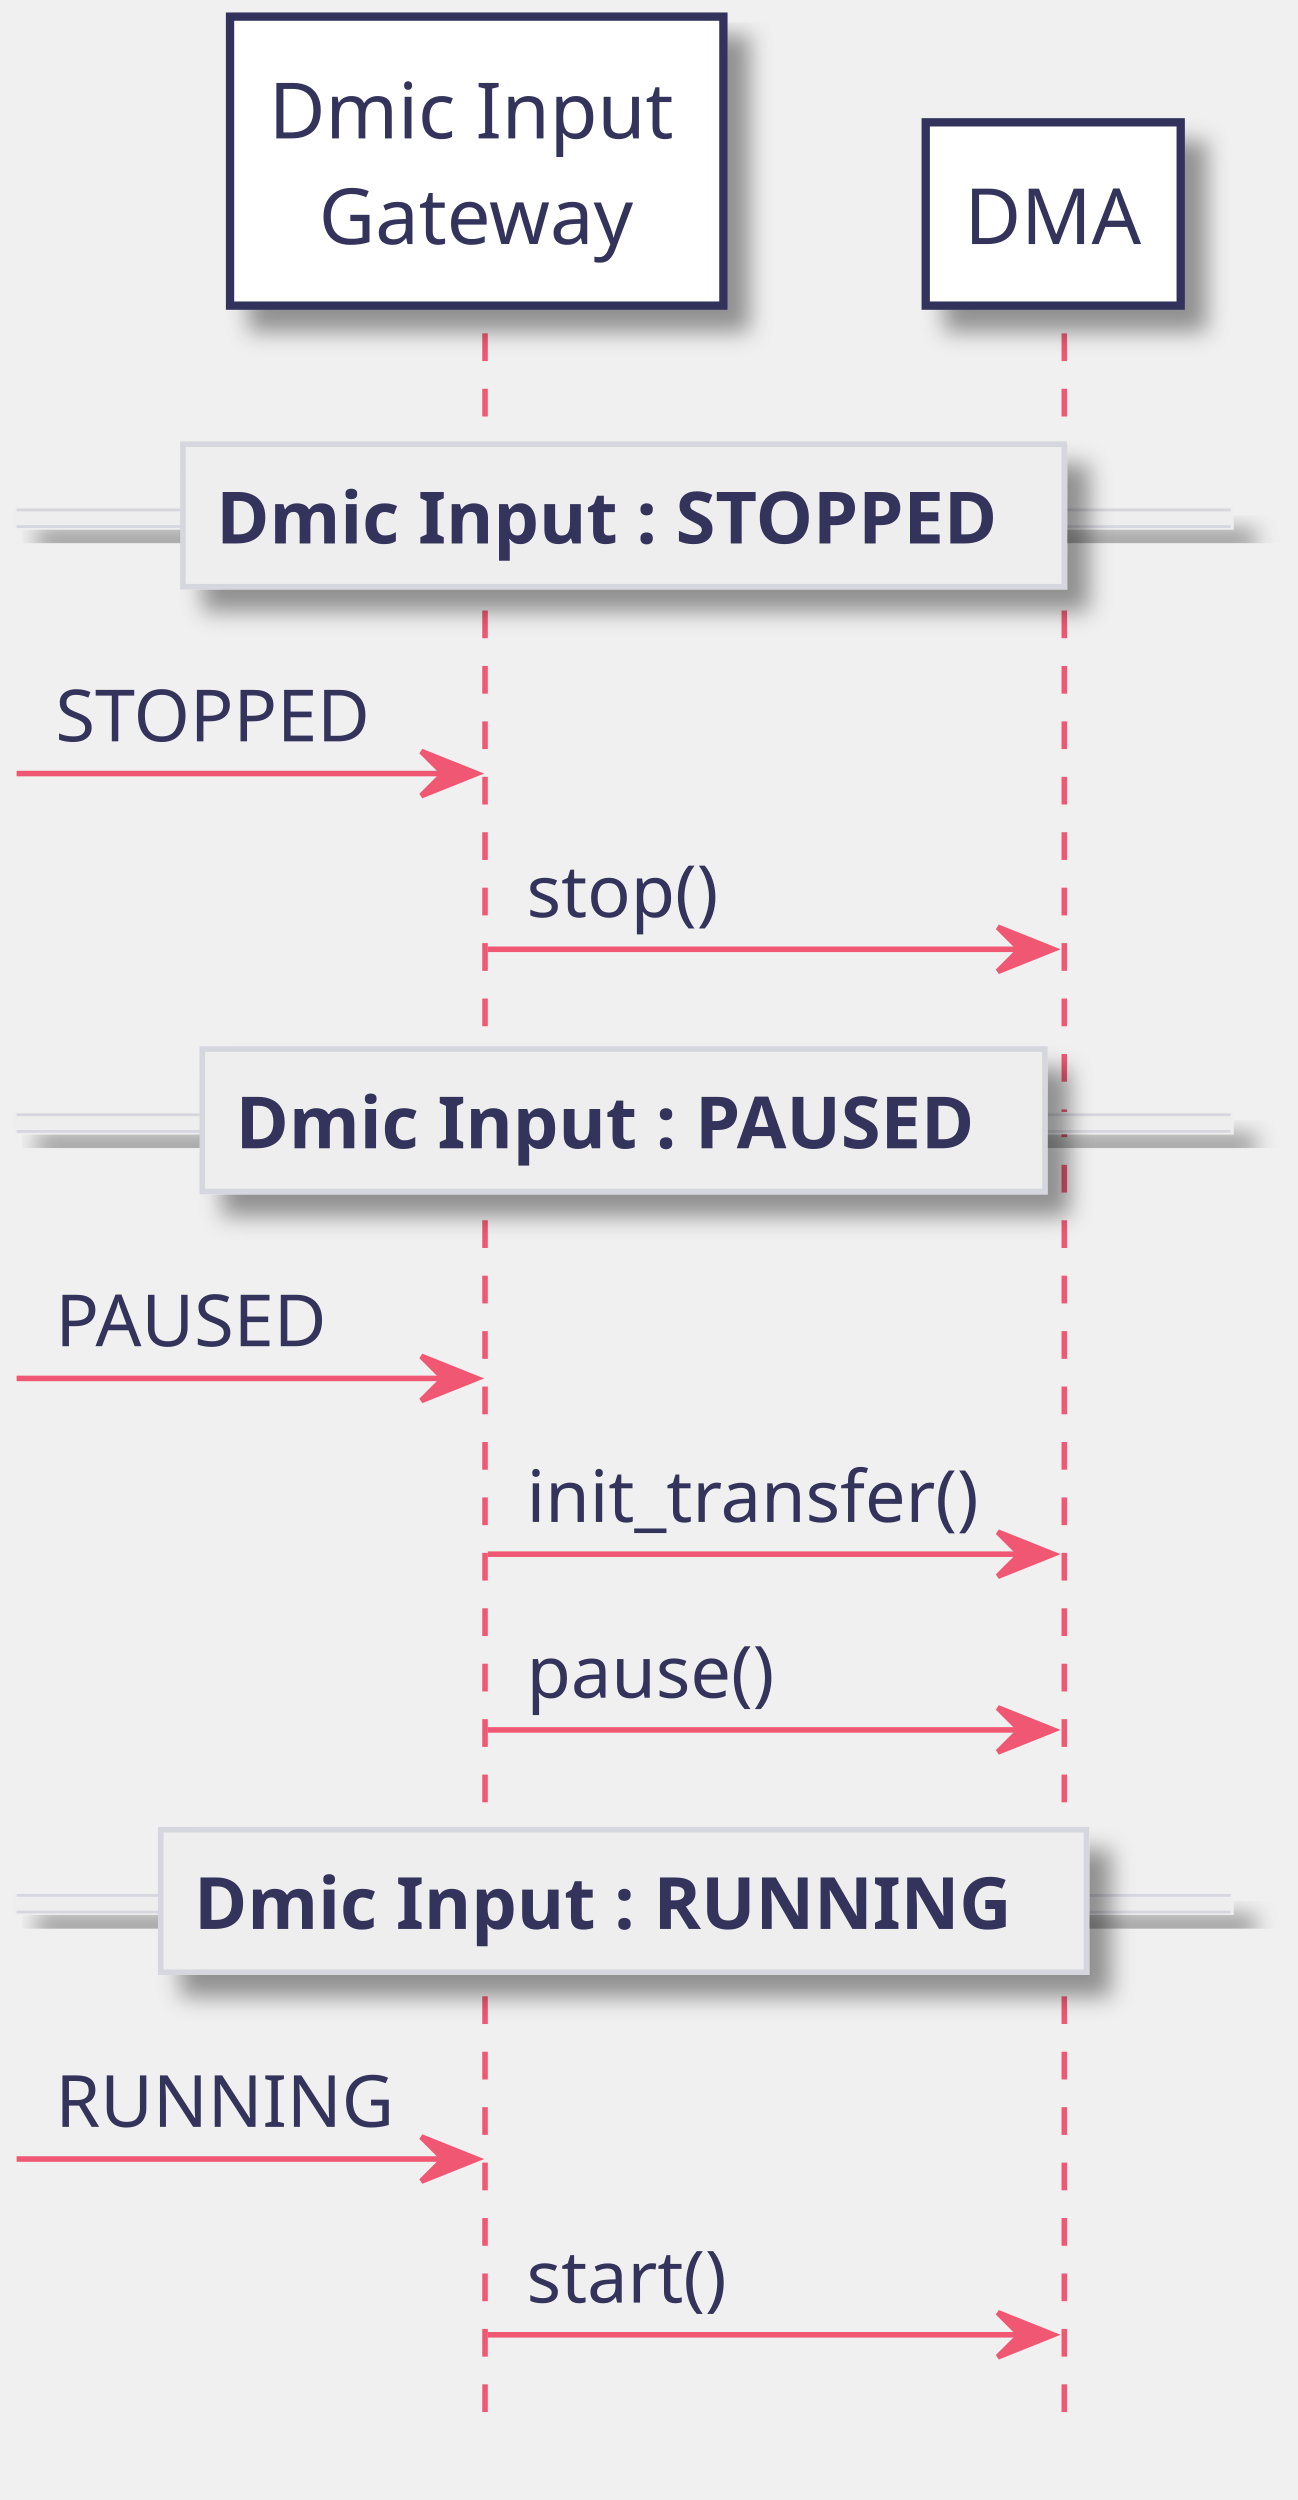
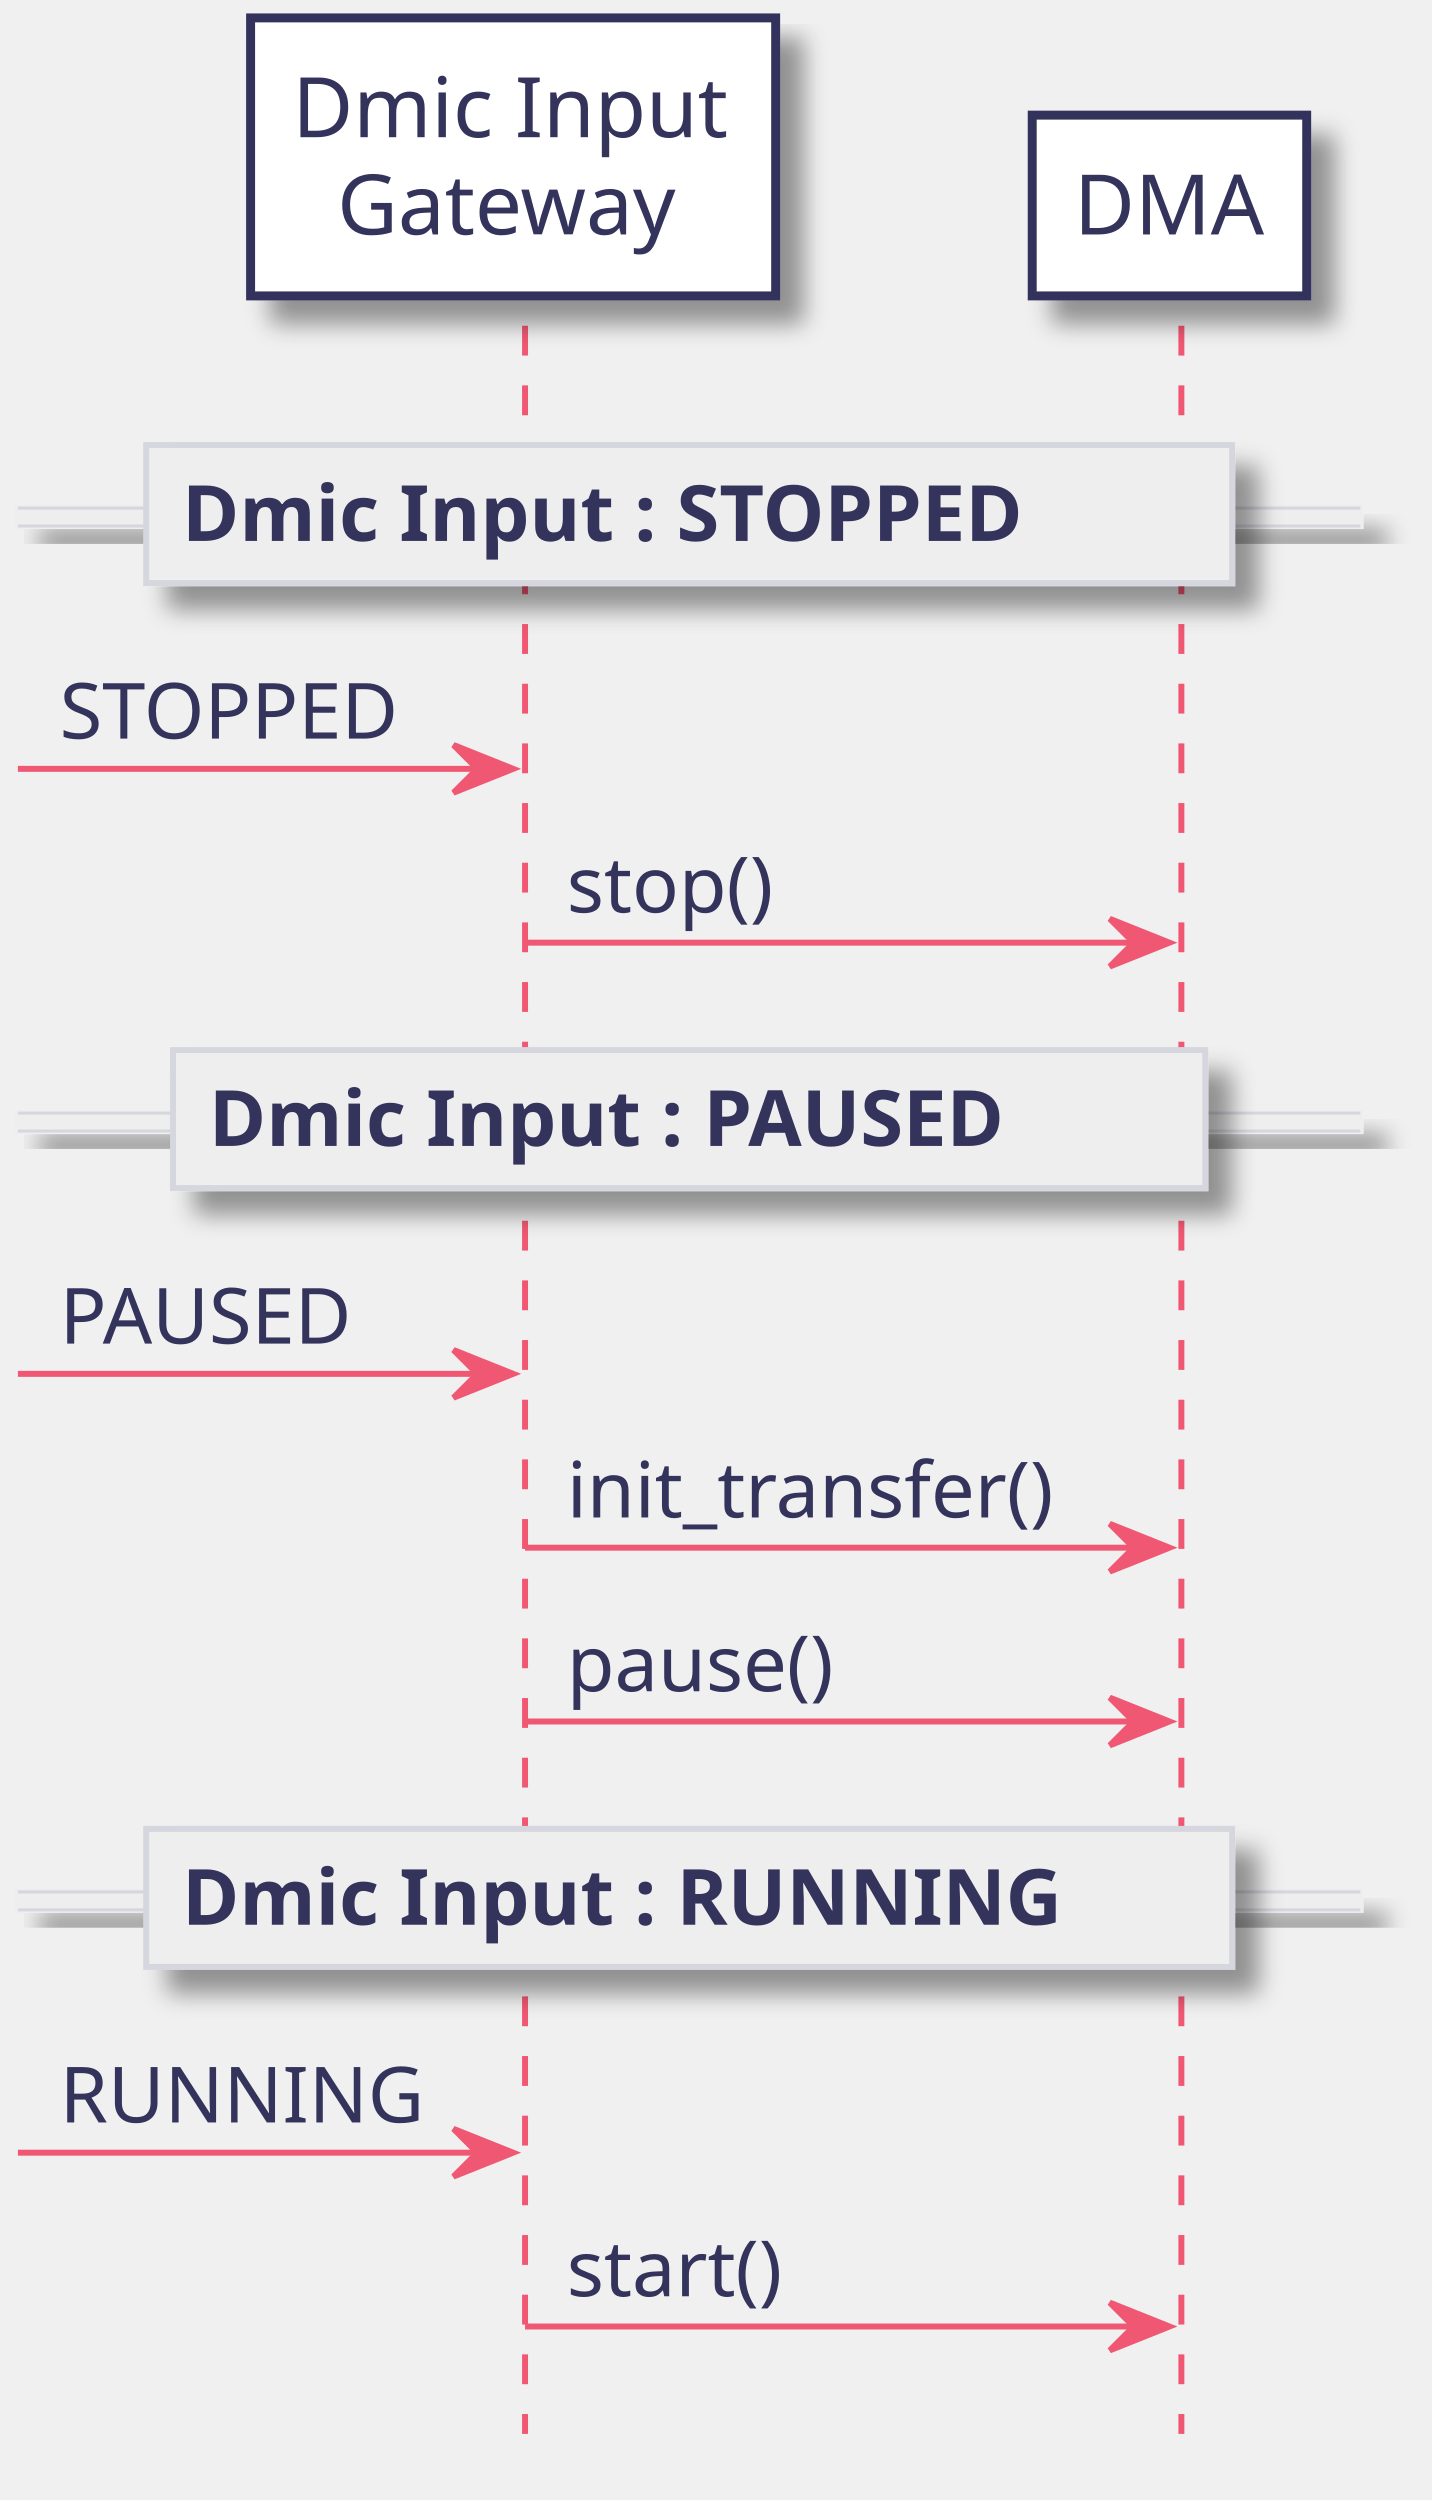
- <svg xmlns="http://www.w3.org/2000/svg" contentScriptType="application/ecmascript" contentStyleType="text/css" height="451px" preserveAspectRatio="none" style="width:234px;height:451px;" version="1.1" viewBox="0 0 234 451" width="234px" zoomAndPan="magnify">
+ <svg xmlns="http://www.w3.org/2000/svg" contentScriptType="application/ecmascript" contentStyleType="text/css" height="419px" preserveAspectRatio="none" style="width:240px;height:419px;" version="1.1" viewBox="0 0 240 419" width="240px" zoomAndPan="magnify">
  <defs>
    <filter height="300%" id="f1pkyeu6le66du" width="300%" x="-1" y="-1">
      <feGaussianBlur result="blurOut" stdDeviation="2.0" />
      <feColorMatrix in="blurOut" result="blurOut2" type="matrix" values="0 0 0 0 0 0 0 0 0 0 0 0 0 0 0 0 0 0 .4 0" />
      <feOffset dx="4.0" dy="4.0" in="blurOut2" result="blurOut3" />
      <feBlend in="SourceGraphic" in2="blurOut3" mode="normal" />
    </filter>
  </defs>
  <g>
-     <line style="stroke: #F05772; stroke-width: 1.0; stroke-dasharray: 5.0,5.0;" x1="87.5" x2="87.5" y1="60.136" y2="439.196" />
-     <line style="stroke: #F05772; stroke-width: 1.0; stroke-dasharray: 5.0,5.0;" x1="192" x2="192" y1="60.136" y2="439.196" />
-     <rect fill="#FFFFFF" filter="url(#f1pkyeu6le66du)" height="52.136" style="stroke: #33335B; stroke-width: 1.5;" width="89" x="41.5" y="3" />
-     <text fill="#33335B" font-family="sans-serif" font-size="14" lengthAdjust="spacingAndGlyphs" textLength="75" x="48.5" y="24.966">Dmic Input</text>
-     <text fill="#33335B" font-family="sans-serif" font-size="14" lengthAdjust="spacingAndGlyphs" textLength="57" x="57.5" y="44.034">Gateway</text>
-     <rect fill="#FFFFFF" filter="url(#f1pkyeu6le66du)" height="33.068" style="stroke: #33335B; stroke-width: 1.5;" width="46" x="167" y="22.068" />
-     <text fill="#33335B" font-family="sans-serif" font-size="14" lengthAdjust="spacingAndGlyphs" textLength="32" x="174" y="44.034">DMA</text>
-     <rect fill="#EEEEEE" filter="url(#f1pkyeu6le66du)" height="3" style="stroke: #EEEEEE; stroke-width: 1.0;" width="219" x="3" y="91.989" />
-     <line style="stroke: #D6D6DE; stroke-width: 0.5;" x1="3" x2="222" y1="91.989" y2="91.989" />
-     <line style="stroke: #D6D6DE; stroke-width: 0.5;" x1="3" x2="222" y1="94.989" y2="94.989" />
-     <rect fill="#EEEEEE" filter="url(#f1pkyeu6le66du)" height="25.706" style="stroke: #D6D6DE; stroke-width: 1.0;" width="159" x="33" y="80.136" />
-     <text fill="#33335B" font-family="sans-serif" font-size="13" font-weight="bold" lengthAdjust="spacingAndGlyphs" textLength="142" x="39" y="98.033">Dmic Input : STOPPED</text>
-     <polygon fill="#F05772" points="76,135.548,86,139.548,76,143.548,80,139.548" style="stroke: #F05772; stroke-width: 1.0;" />
-     <line style="stroke: #F05772; stroke-width: 1.0;" x1="3" x2="82" y1="139.548" y2="139.548" />
-     <text fill="#33335B" font-family="sans-serif" font-size="13" lengthAdjust="spacingAndGlyphs" textLength="56" x="10" y="133.739">STOPPED</text>
-     <polygon fill="#F05772" points="180,167.254,190,171.254,180,175.254,184,171.254" style="stroke: #F05772; stroke-width: 1.0;" />
-     <line style="stroke: #F05772; stroke-width: 1.0;" x1="88" x2="186" y1="171.254" y2="171.254" />
-     <text fill="#33335B" font-family="sans-serif" font-size="13" lengthAdjust="spacingAndGlyphs" textLength="35" x="95" y="165.445">stop()</text>
-     <rect fill="#EEEEEE" filter="url(#f1pkyeu6le66du)" height="3" style="stroke: #EEEEEE; stroke-width: 1.0;" width="219" x="3" y="201.107" />
-     <line style="stroke: #D6D6DE; stroke-width: 0.5;" x1="3" x2="222" y1="201.107" y2="201.107" />
-     <line style="stroke: #D6D6DE; stroke-width: 0.5;" x1="3" x2="222" y1="204.107" y2="204.107" />
-     <rect fill="#EEEEEE" filter="url(#f1pkyeu6le66du)" height="25.706" style="stroke: #D6D6DE; stroke-width: 1.0;" width="152" x="36.5" y="189.254" />
-     <text fill="#33335B" font-family="sans-serif" font-size="13" font-weight="bold" lengthAdjust="spacingAndGlyphs" textLength="135" x="42.5" y="207.151">Dmic Input : PAUSED</text>
-     <polygon fill="#F05772" points="76,244.666,86,248.666,76,252.666,80,248.666" style="stroke: #F05772; stroke-width: 1.0;" />
-     <line style="stroke: #F05772; stroke-width: 1.0;" x1="3" x2="82" y1="248.666" y2="248.666" />
-     <text fill="#33335B" font-family="sans-serif" font-size="13" lengthAdjust="spacingAndGlyphs" textLength="49" x="10" y="242.857">PAUSED</text>
-     <polygon fill="#F05772" points="180,276.372,190,280.372,180,284.372,184,280.372" style="stroke: #F05772; stroke-width: 1.0;" />
-     <line style="stroke: #F05772; stroke-width: 1.0;" x1="88" x2="186" y1="280.372" y2="280.372" />
-     <text fill="#33335B" font-family="sans-serif" font-size="13" lengthAdjust="spacingAndGlyphs" textLength="80" x="95" y="274.563">init_transfer()</text>
-     <polygon fill="#F05772" points="180,308.078,190,312.078,180,316.078,184,312.078" style="stroke: #F05772; stroke-width: 1.0;" />
-     <line style="stroke: #F05772; stroke-width: 1.0;" x1="88" x2="186" y1="312.078" y2="312.078" />
-     <text fill="#33335B" font-family="sans-serif" font-size="13" lengthAdjust="spacingAndGlyphs" textLength="44" x="95" y="306.269">pause()</text>
-     <rect fill="#EEEEEE" filter="url(#f1pkyeu6le66du)" height="3" style="stroke: #EEEEEE; stroke-width: 1.0;" width="219" x="3" y="341.931" />
-     <line style="stroke: #D6D6DE; stroke-width: 0.5;" x1="3" x2="222" y1="341.931" y2="341.931" />
-     <line style="stroke: #D6D6DE; stroke-width: 0.5;" x1="3" x2="222" y1="344.931" y2="344.931" />
-     <rect fill="#EEEEEE" filter="url(#f1pkyeu6le66du)" height="25.706" style="stroke: #D6D6DE; stroke-width: 1.0;" width="167" x="29" y="330.078" />
-     <text fill="#33335B" font-family="sans-serif" font-size="13" font-weight="bold" lengthAdjust="spacingAndGlyphs" textLength="150" x="35" y="347.975">Dmic Input : RUNNING</text>
-     <polygon fill="#F05772" points="76,385.49,86,389.49,76,393.49,80,389.49" style="stroke: #F05772; stroke-width: 1.0;" />
-     <line style="stroke: #F05772; stroke-width: 1.0;" x1="3" x2="82" y1="389.49" y2="389.49" />
-     <text fill="#33335B" font-family="sans-serif" font-size="13" lengthAdjust="spacingAndGlyphs" textLength="61" x="10" y="383.681">RUNNING</text>
-     <polygon fill="#F05772" points="180,417.196,190,421.196,180,425.196,184,421.196" style="stroke: #F05772; stroke-width: 1.0;" />
-     <line style="stroke: #F05772; stroke-width: 1.0;" x1="88" x2="186" y1="421.196" y2="421.196" />
-     <text fill="#33335B" font-family="sans-serif" font-size="13" lengthAdjust="spacingAndGlyphs" textLength="36" x="95" y="415.387">start()</text>
+     <line style="stroke: #F05772; stroke-width: 1.0; stroke-dasharray: 5.0,5.0;" x1="88" x2="88" y1="54.594" y2="407.922" />
+     <line style="stroke: #F05772; stroke-width: 1.0; stroke-dasharray: 5.0,5.0;" x1="198" x2="198" y1="54.594" y2="407.922" />
+     <rect fill="#FFFFFF" filter="url(#f1pkyeu6le66du)" height="46.594" style="stroke: #33335B; stroke-width: 1.5;" width="88" x="42" y="3" />
+     <text fill="#33335B" font-family="sans-serif" font-size="14" lengthAdjust="spacingAndGlyphs" textLength="74" x="49" y="22.995">Dmic Input</text>
+     <text fill="#33335B" font-family="sans-serif" font-size="14" lengthAdjust="spacingAndGlyphs" textLength="59" x="56.5" y="39.292">Gateway</text>
+     <rect fill="#FFFFFF" filter="url(#f1pkyeu6le66du)" height="30.297" style="stroke: #33335B; stroke-width: 1.5;" width="46" x="173" y="19.297" />
+     <text fill="#33335B" font-family="sans-serif" font-size="14" lengthAdjust="spacingAndGlyphs" textLength="32" x="180" y="39.292">DMA</text>
+     <rect fill="#EEEEEE" filter="url(#f1pkyeu6le66du)" height="3" style="stroke: #EEEEEE; stroke-width: 1.0;" width="225" x="3" y="85.16" />
+     <line style="stroke: #D6D6DE; stroke-width: 0.5;" x1="3" x2="228" y1="85.16" y2="85.16" />
+     <line style="stroke: #D6D6DE; stroke-width: 0.5;" x1="3" x2="228" y1="88.16" y2="88.16" />
+     <rect fill="#EEEEEE" filter="url(#f1pkyeu6le66du)" height="23.133" style="stroke: #D6D6DE; stroke-width: 1.0;" width="182" x="24.5" y="74.594" />
+     <text fill="#33335B" font-family="sans-serif" font-size="13" font-weight="bold" lengthAdjust="spacingAndGlyphs" textLength="163" x="30.5" y="90.661">Dmic Input : STOPPED</text>
+     <polygon fill="#F05772" points="76,124.859,86,128.859,76,132.859,80,128.859" style="stroke: #F05772; stroke-width: 1.0;" />
+     <line style="stroke: #F05772; stroke-width: 1.0;" x1="3" x2="82" y1="128.859" y2="128.859" />
+     <text fill="#33335B" font-family="sans-serif" font-size="13" lengthAdjust="spacingAndGlyphs" textLength="60" x="10" y="123.793">STOPPED</text>
+     <polygon fill="#F05772" points="186,153.992,196,157.992,186,161.992,190,157.992" style="stroke: #F05772; stroke-width: 1.0;" />
+     <line style="stroke: #F05772; stroke-width: 1.0;" x1="88" x2="192" y1="157.992" y2="157.992" />
+     <text fill="#33335B" font-family="sans-serif" font-size="13" lengthAdjust="spacingAndGlyphs" textLength="38" x="95" y="152.926">stop()</text>
+     <rect fill="#EEEEEE" filter="url(#f1pkyeu6le66du)" height="3" style="stroke: #EEEEEE; stroke-width: 1.0;" width="225" x="3" y="186.559" />
+     <line style="stroke: #D6D6DE; stroke-width: 0.5;" x1="3" x2="228" y1="186.559" y2="186.559" />
+     <line style="stroke: #D6D6DE; stroke-width: 0.5;" x1="3" x2="228" y1="189.559" y2="189.559" />
+     <rect fill="#EEEEEE" filter="url(#f1pkyeu6le66du)" height="23.133" style="stroke: #D6D6DE; stroke-width: 1.0;" width="173" x="29" y="175.992" />
+     <text fill="#33335B" font-family="sans-serif" font-size="13" font-weight="bold" lengthAdjust="spacingAndGlyphs" textLength="154" x="35" y="192.059">Dmic Input : PAUSED</text>
+     <polygon fill="#F05772" points="76,226.258,86,230.258,76,234.258,80,230.258" style="stroke: #F05772; stroke-width: 1.0;" />
+     <line style="stroke: #F05772; stroke-width: 1.0;" x1="3" x2="82" y1="230.258" y2="230.258" />
+     <text fill="#33335B" font-family="sans-serif" font-size="13" lengthAdjust="spacingAndGlyphs" textLength="54" x="10" y="225.192">PAUSED</text>
+     <polygon fill="#F05772" points="186,255.391,196,259.391,186,263.391,190,259.391" style="stroke: #F05772; stroke-width: 1.0;" />
+     <line style="stroke: #F05772; stroke-width: 1.0;" x1="88" x2="192" y1="259.391" y2="259.391" />
+     <text fill="#33335B" font-family="sans-serif" font-size="13" lengthAdjust="spacingAndGlyphs" textLength="86" x="95" y="254.325">init_transfer()</text>
+     <polygon fill="#F05772" points="186,284.523,196,288.523,186,292.523,190,288.523" style="stroke: #F05772; stroke-width: 1.0;" />
+     <line style="stroke: #F05772; stroke-width: 1.0;" x1="88" x2="192" y1="288.523" y2="288.523" />
+     <text fill="#33335B" font-family="sans-serif" font-size="13" lengthAdjust="spacingAndGlyphs" textLength="49" x="95" y="283.457">pause()</text>
+     <rect fill="#EEEEEE" filter="url(#f1pkyeu6le66du)" height="3" style="stroke: #EEEEEE; stroke-width: 1.0;" width="225" x="3" y="317.09" />
+     <line style="stroke: #D6D6DE; stroke-width: 0.5;" x1="3" x2="228" y1="317.09" y2="317.09" />
+     <line style="stroke: #D6D6DE; stroke-width: 0.5;" x1="3" x2="228" y1="320.09" y2="320.09" />
+     <rect fill="#EEEEEE" filter="url(#f1pkyeu6le66du)" height="23.133" style="stroke: #D6D6DE; stroke-width: 1.0;" width="182" x="24.5" y="306.523" />
+     <text fill="#33335B" font-family="sans-serif" font-size="13" font-weight="bold" lengthAdjust="spacingAndGlyphs" textLength="163" x="30.5" y="322.59">Dmic Input : RUNNING</text>
+     <polygon fill="#F05772" points="76,356.789,86,360.789,76,364.789,80,360.789" style="stroke: #F05772; stroke-width: 1.0;" />
+     <line style="stroke: #F05772; stroke-width: 1.0;" x1="3" x2="82" y1="360.789" y2="360.789" />
+     <text fill="#33335B" font-family="sans-serif" font-size="13" lengthAdjust="spacingAndGlyphs" textLength="61" x="10" y="355.723">RUNNING</text>
+     <polygon fill="#F05772" points="186,385.922,196,389.922,186,393.922,190,389.922" style="stroke: #F05772; stroke-width: 1.0;" />
+     <line style="stroke: #F05772; stroke-width: 1.0;" x1="88" x2="192" y1="389.922" y2="389.922" />
+     <text fill="#33335B" font-family="sans-serif" font-size="13" lengthAdjust="spacingAndGlyphs" textLength="40" x="95" y="384.856">start()</text>
  </g>
</svg>
